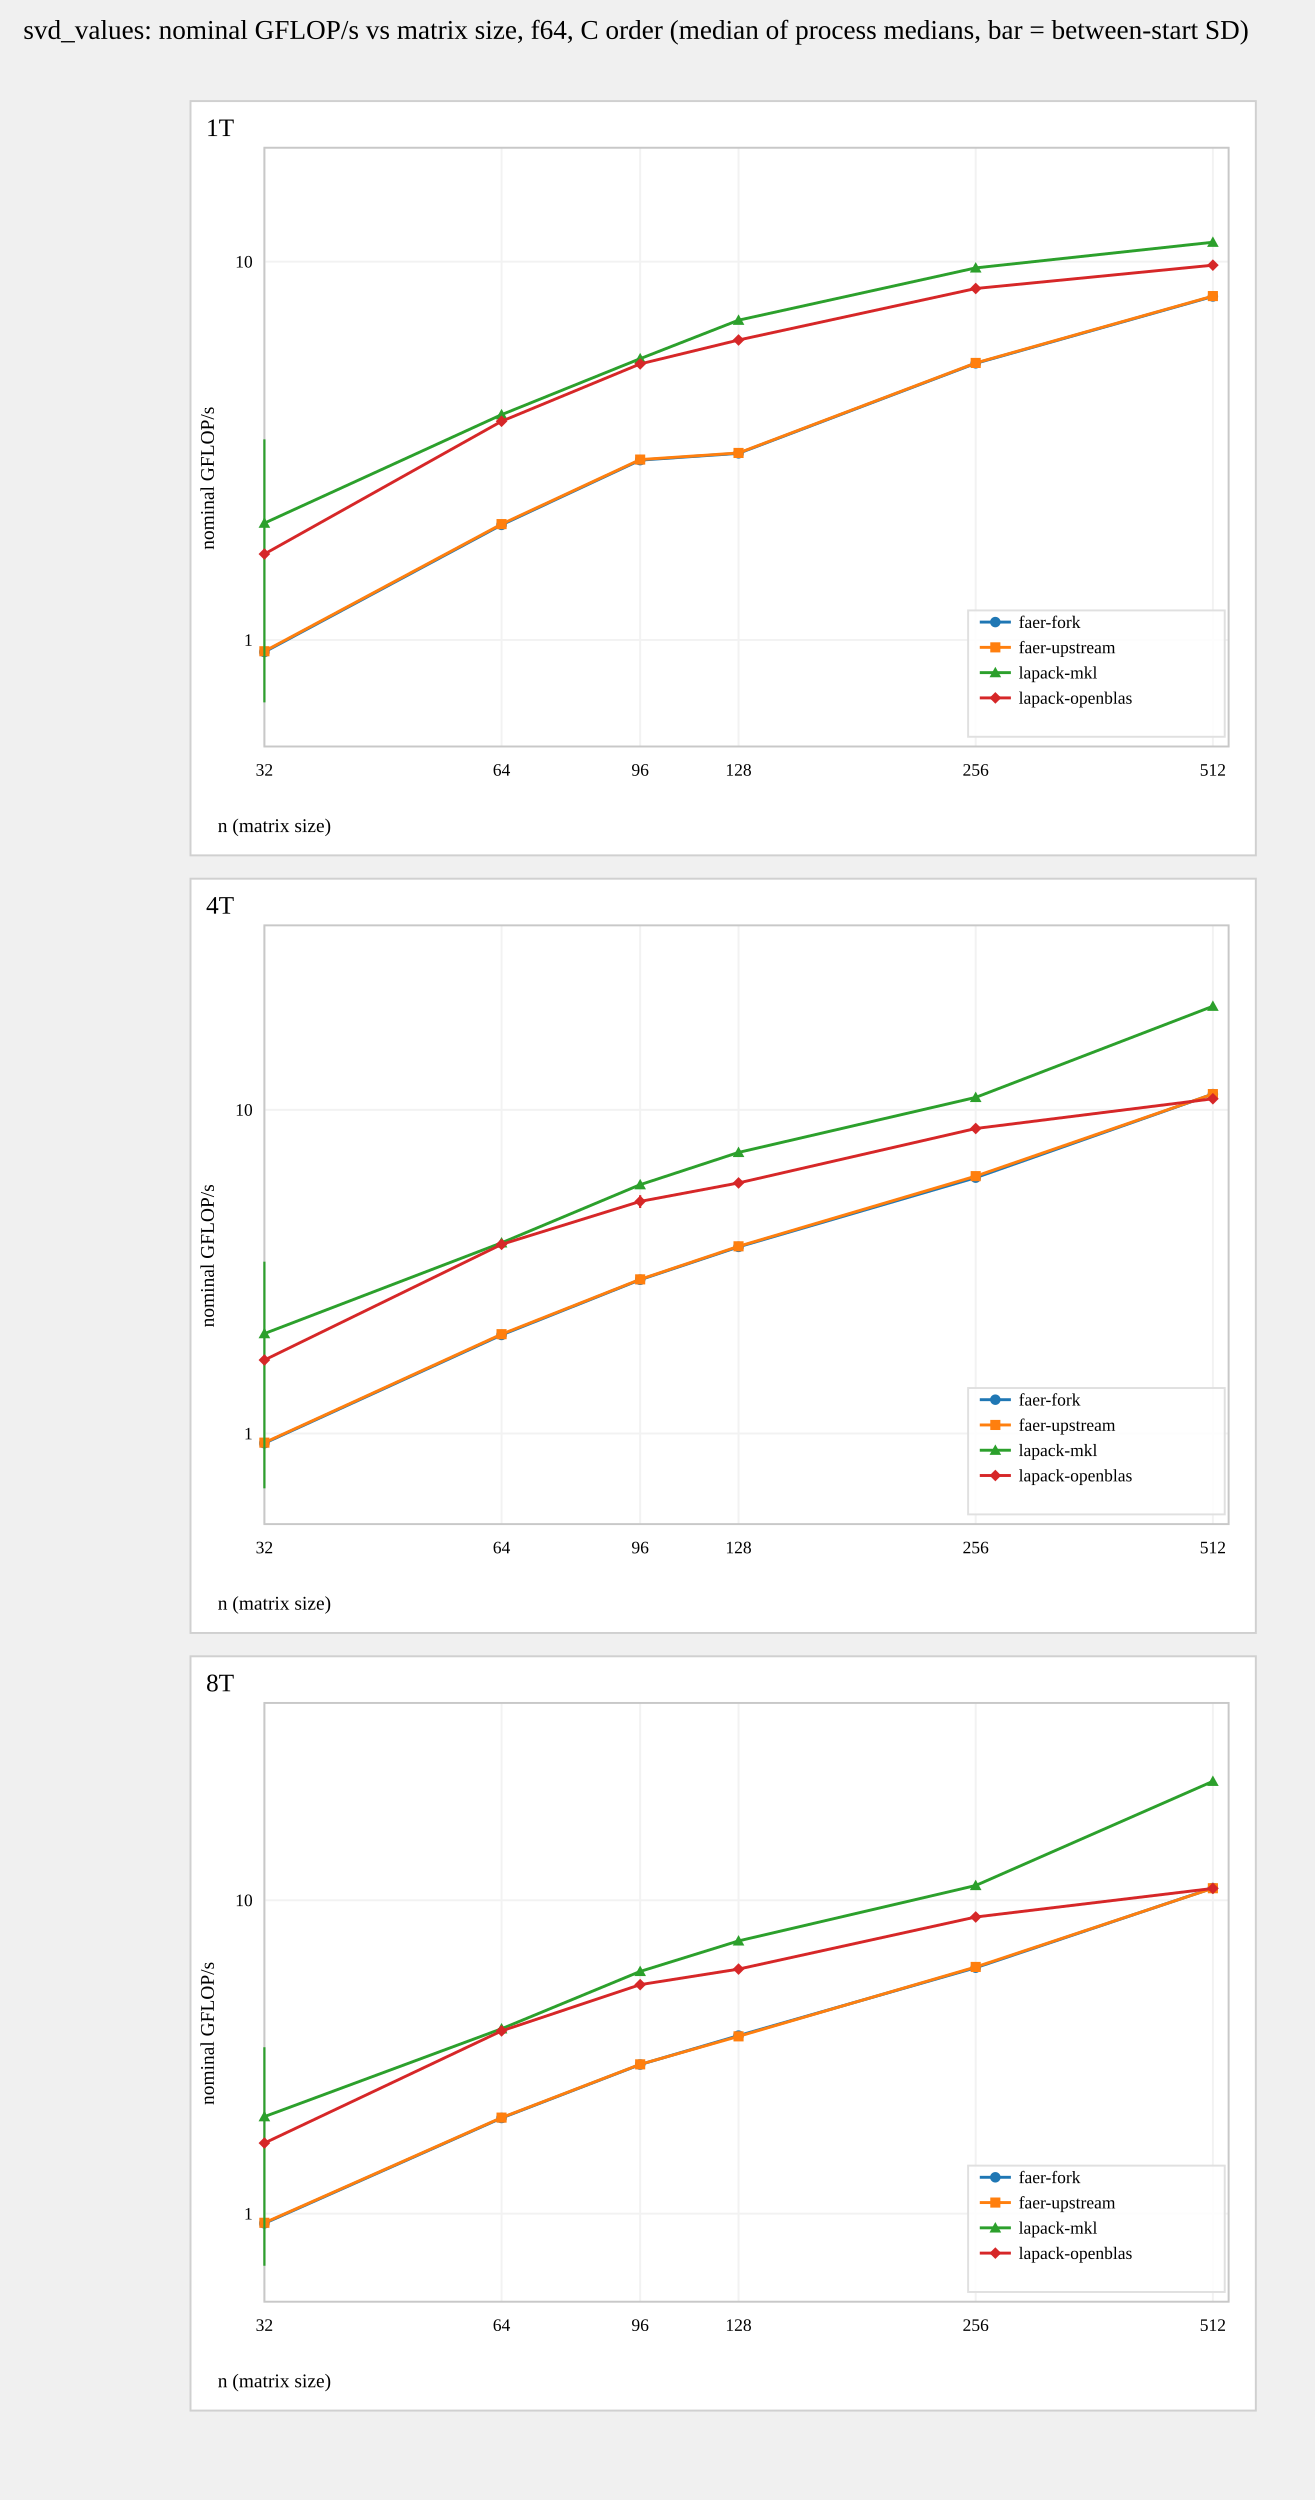
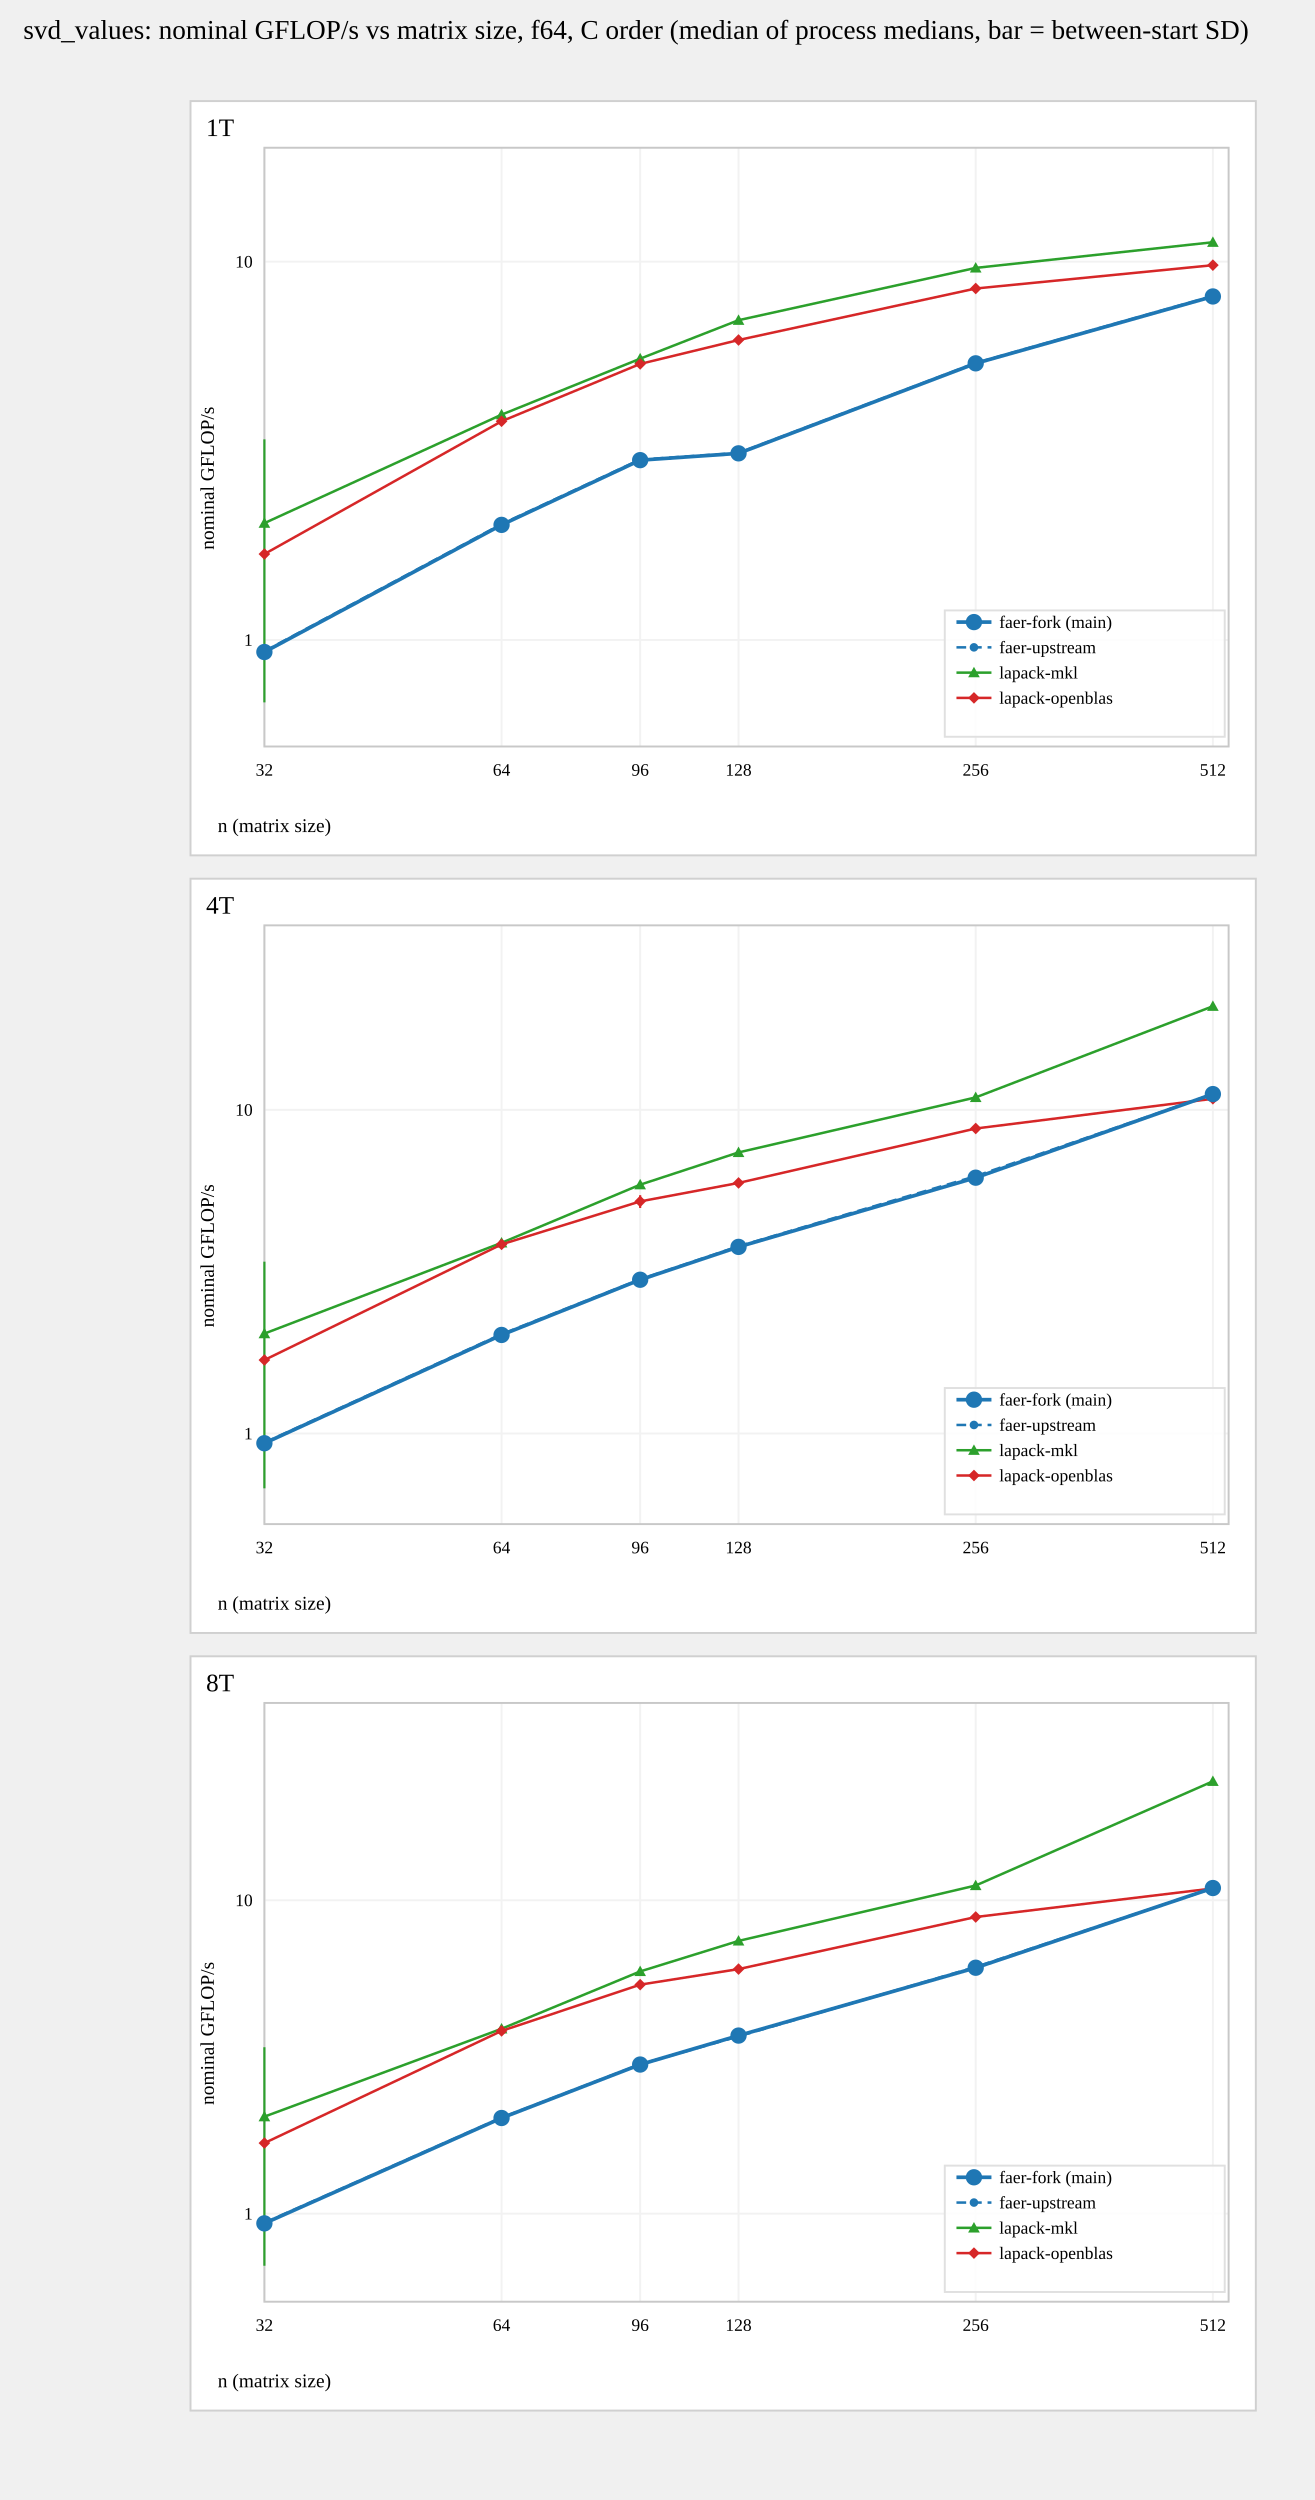
<svg xmlns="http://www.w3.org/2000/svg" width="676" height="1286" viewBox="0 0 676 1286">
  <text x="12.0" y="20.0" font-size="14" text-anchor="start">svd_values: nominal GFLOP/s vs matrix size, f64, C order (median of process medians, bar = between-start SD)</text>
  <g>
    <rect x="98" y="52" width="548" height="388" fill="#ffffff" stroke="#d0d0d0" />
    <text x="106.0" y="70.0" font-size="13" text-anchor="start">1T</text>
    <line x1="136.0" y1="76" x2="136.0" y2="384" stroke="#f2f2f2" />
    <text x="136.0" y="399.0" font-size="9" text-anchor="middle">32</text>
    <line x1="258.0" y1="76" x2="258.0" y2="384" stroke="#f2f2f2" />
    <text x="258.0" y="399.0" font-size="9" text-anchor="middle">64</text>
    <line x1="329.3" y1="76" x2="329.3" y2="384" stroke="#f2f2f2" />
    <text x="329.3" y="399.0" font-size="9" text-anchor="middle">96</text>
    <line x1="379.9" y1="76" x2="379.9" y2="384" stroke="#f2f2f2" />
    <text x="379.9" y="399.0" font-size="9" text-anchor="middle">128</text>
    <line x1="501.9" y1="76" x2="501.9" y2="384" stroke="#f2f2f2" />
    <text x="501.9" y="399.0" font-size="9" text-anchor="middle">256</text>
    <line x1="623.9" y1="76" x2="623.9" y2="384" stroke="#f2f2f2" />
    <text x="623.9" y="399.0" font-size="9" text-anchor="middle">512</text>
    <line x1="136" y1="329.2" x2="632" y2="329.2" stroke="#f2f2f2" />
    <text x="130.0" y="332.2" font-size="9" text-anchor="end">1</text>
    <line x1="136" y1="134.6" x2="632" y2="134.6" stroke="#f2f2f2" />
    <text x="130.0" y="137.6" font-size="9" text-anchor="end">10</text>
    <rect x="136" y="76" width="496" height="308" fill="none" stroke="#c8c8c8" />
    <text x="112.0" y="428.0" font-size="10" text-anchor="start">n (matrix size)</text>
    <text x="110.0" y="246.0" font-size="10" text-anchor="middle" transform="rotate(-90 110.0 246.0)">nominal GFLOP/s</text>
-     <polyline points="136.0,335.4 258.0,270.0 329.3,236.7 379.9,233.2 501.9,186.9 623.9,152.5" fill="none" stroke="#1f77b4" stroke-width="1.5" />
-     <line x1="136.0" y1="335.8" x2="136.0" y2="334.9" stroke="#1f77b4" stroke-width="1.1" />
-     <circle cx="136.0" cy="335.4" r="2.7" fill="#1f77b4" />
-     <line x1="258.0" y1="270.5" x2="258.0" y2="269.6" stroke="#1f77b4" stroke-width="1.1" />
-     <circle cx="258.0" cy="270.0" r="2.7" fill="#1f77b4" />
-     <line x1="329.3" y1="236.7" x2="329.3" y2="236.7" stroke="#1f77b4" stroke-width="1.1" />
-     <circle cx="329.3" cy="236.7" r="2.7" fill="#1f77b4" />
-     <line x1="379.9" y1="233.5" x2="379.9" y2="232.9" stroke="#1f77b4" stroke-width="1.1" />
-     <circle cx="379.9" cy="233.2" r="2.7" fill="#1f77b4" />
-     <line x1="501.9" y1="187.0" x2="501.9" y2="186.7" stroke="#1f77b4" stroke-width="1.1" />
-     <circle cx="501.9" cy="186.9" r="2.7" fill="#1f77b4" />
-     <line x1="623.9" y1="153.0" x2="623.9" y2="151.9" stroke="#1f77b4" stroke-width="1.1" />
-     <circle cx="623.9" cy="152.5" r="2.7" fill="#1f77b4" />
-     <polyline points="136.0,335.0 258.0,269.6 329.3,236.4 379.9,233.0 501.9,186.7 623.9,152.3" fill="none" stroke="#ff7f0e" stroke-width="1.5" />
-     <line x1="136.0" y1="335.2" x2="136.0" y2="334.7" stroke="#ff7f0e" stroke-width="1.1" />
-     <rect x="133.4" y="332.4" width="5.2" height="5.2" fill="#ff7f0e" />
-     <line x1="258.0" y1="270.3" x2="258.0" y2="268.8" stroke="#ff7f0e" stroke-width="1.1" />
-     <rect x="255.4" y="267.0" width="5.2" height="5.2" fill="#ff7f0e" />
-     <line x1="329.3" y1="236.5" x2="329.3" y2="236.3" stroke="#ff7f0e" stroke-width="1.1" />
-     <rect x="326.7" y="233.8" width="5.2" height="5.2" fill="#ff7f0e" />
-     <line x1="379.9" y1="233.2" x2="379.9" y2="232.7" stroke="#ff7f0e" stroke-width="1.1" />
-     <rect x="377.3" y="230.4" width="5.2" height="5.2" fill="#ff7f0e" />
-     <line x1="501.9" y1="186.9" x2="501.9" y2="186.5" stroke="#ff7f0e" stroke-width="1.1" />
-     <rect x="499.3" y="184.1" width="5.2" height="5.2" fill="#ff7f0e" />
-     <line x1="623.9" y1="152.8" x2="623.9" y2="151.7" stroke="#ff7f0e" stroke-width="1.1" />
-     <rect x="621.3" y="149.7" width="5.2" height="5.2" fill="#ff7f0e" />
-     <polyline points="136.0,269.1 258.0,213.3 329.3,184.5 379.9,164.7 501.9,137.8 623.9,124.6" fill="none" stroke="#2ca02c" stroke-width="1.5" />
+     <polyline points="136.0,335.0 258.0,269.6 329.3,236.4 379.9,233.0 501.9,186.7 623.9,152.3" fill="none" stroke="#1f77b4" stroke-width="1.3" stroke-dasharray="5 3" />
+     <line x1="136.0" y1="335.2" x2="136.0" y2="334.7" stroke="#1f77b4" stroke-width="1.1" />
+     <circle cx="136.0" cy="335.0" r="2.2" fill="#1f77b4" />
+     <line x1="258.0" y1="270.3" x2="258.0" y2="268.8" stroke="#1f77b4" stroke-width="1.1" />
+     <circle cx="258.0" cy="269.6" r="2.2" fill="#1f77b4" />
+     <line x1="329.3" y1="236.5" x2="329.3" y2="236.3" stroke="#1f77b4" stroke-width="1.1" />
+     <circle cx="329.3" cy="236.4" r="2.2" fill="#1f77b4" />
+     <line x1="379.9" y1="233.2" x2="379.9" y2="232.7" stroke="#1f77b4" stroke-width="1.1" />
+     <circle cx="379.9" cy="233.0" r="2.2" fill="#1f77b4" />
+     <line x1="501.9" y1="186.9" x2="501.9" y2="186.5" stroke="#1f77b4" stroke-width="1.1" />
+     <circle cx="501.9" cy="186.7" r="2.2" fill="#1f77b4" />
+     <line x1="623.9" y1="152.8" x2="623.9" y2="151.7" stroke="#1f77b4" stroke-width="1.1" />
+     <circle cx="623.9" cy="152.3" r="2.2" fill="#1f77b4" />
+     <polyline points="136.0,269.1 258.0,213.3 329.3,184.5 379.9,164.7 501.9,137.8 623.9,124.6" fill="none" stroke="#2ca02c" stroke-width="1.3" />
    <line x1="136.0" y1="361.3" x2="136.0" y2="226.0" stroke="#2ca02c" stroke-width="1.1" />
    <polygon points="136.0,266.1 133.0,271.5 139.0,271.5" fill="#2ca02c" />
    <line x1="258.0" y1="213.4" x2="258.0" y2="213.2" stroke="#2ca02c" stroke-width="1.1" />
    <polygon points="258.0,210.3 255.0,215.7 261.0,215.7" fill="#2ca02c" />
    <line x1="329.3" y1="185.3" x2="329.3" y2="183.6" stroke="#2ca02c" stroke-width="1.1" />
    <polygon points="329.3,181.5 326.3,186.9 332.3,186.9" fill="#2ca02c" />
    <line x1="379.9" y1="164.7" x2="379.9" y2="164.6" stroke="#2ca02c" stroke-width="1.1" />
    <polygon points="379.9,161.7 376.9,167.1 382.9,167.1" fill="#2ca02c" />
    <line x1="501.9" y1="138.0" x2="501.9" y2="137.6" stroke="#2ca02c" stroke-width="1.1" />
    <polygon points="501.9,134.8 498.9,140.2 504.9,140.2" fill="#2ca02c" />
    <line x1="623.9" y1="125.5" x2="623.9" y2="123.8" stroke="#2ca02c" stroke-width="1.1" />
    <polygon points="623.9,121.6 620.9,127.0 626.9,127.0" fill="#2ca02c" />
-     <polyline points="136.0,285.0 258.0,216.7 329.3,187.2 379.9,174.9 501.9,148.4 623.9,136.4" fill="none" stroke="#d62728" stroke-width="1.5" />
+     <polyline points="136.0,285.0 258.0,216.7 329.3,187.2 379.9,174.9 501.9,148.4 623.9,136.4" fill="none" stroke="#d62728" stroke-width="1.3" />
    <line x1="136.0" y1="285.1" x2="136.0" y2="285.0" stroke="#d62728" stroke-width="1.1" />
    <polygon points="136.0,282.0 133.0,285.0 136.0,288.0 139.0,285.0" fill="#d62728" />
    <line x1="258.0" y1="217.6" x2="258.0" y2="215.7" stroke="#d62728" stroke-width="1.1" />
    <polygon points="258.0,213.7 255.0,216.7 258.0,219.7 261.0,216.7" fill="#d62728" />
    <line x1="329.3" y1="187.7" x2="329.3" y2="186.7" stroke="#d62728" stroke-width="1.1" />
    <polygon points="329.3,184.2 326.3,187.2 329.3,190.2 332.3,187.2" fill="#d62728" />
    <line x1="379.9" y1="175.1" x2="379.9" y2="174.7" stroke="#d62728" stroke-width="1.1" />
    <polygon points="379.9,171.9 376.9,174.9 379.9,177.9 382.9,174.9" fill="#d62728" />
    <line x1="501.9" y1="148.5" x2="501.9" y2="148.4" stroke="#d62728" stroke-width="1.1" />
    <polygon points="501.9,145.4 498.9,148.4 501.9,151.4 504.9,148.4" fill="#d62728" />
    <line x1="623.9" y1="136.5" x2="623.9" y2="136.3" stroke="#d62728" stroke-width="1.1" />
    <polygon points="623.9,133.4 620.9,136.4 623.9,139.4 626.9,136.4" fill="#d62728" />
-     <rect x="498" y="314" width="132" height="65" fill="#ffffff" fill-opacity="0.86" stroke="#e0e0e0" />
-     <line x1="504" y1="320" x2="520" y2="320" stroke="#1f77b4" stroke-width="1.5" />
-     <circle cx="512.0" cy="320.0" r="2.7" fill="#1f77b4" />
-     <text x="524.0" y="323.0" font-size="9" text-anchor="start">faer-fork</text>
-     <line x1="504" y1="333" x2="520" y2="333" stroke="#ff7f0e" stroke-width="1.5" />
-     <rect x="509.4" y="330.4" width="5.2" height="5.2" fill="#ff7f0e" />
-     <text x="524.0" y="336.0" font-size="9" text-anchor="start">faer-upstream</text>
-     <line x1="504" y1="346" x2="520" y2="346" stroke="#2ca02c" stroke-width="1.5" />
-     <polygon points="512.0,343.0 509.0,348.4 515.0,348.4" fill="#2ca02c" />
-     <text x="524.0" y="349.0" font-size="9" text-anchor="start">lapack-mkl</text>
-     <line x1="504" y1="359" x2="520" y2="359" stroke="#d62728" stroke-width="1.5" />
-     <polygon points="512.0,356.0 509.0,359.0 512.0,362.0 515.0,359.0" fill="#d62728" />
-     <text x="524.0" y="362.0" font-size="9" text-anchor="start">lapack-openblas</text>
+     <polyline points="136.0,335.4 258.0,270.0 329.3,236.7 379.9,233.2 501.9,186.9 623.9,152.5" fill="none" stroke="#1f77b4" stroke-width="1.9" />
+     <line x1="136.0" y1="335.8" x2="136.0" y2="334.9" stroke="#1f77b4" stroke-width="1.1" />
+     <circle cx="136.0" cy="335.4" r="4.2" fill="#1f77b4" />
+     <line x1="258.0" y1="270.5" x2="258.0" y2="269.6" stroke="#1f77b4" stroke-width="1.1" />
+     <circle cx="258.0" cy="270.0" r="4.2" fill="#1f77b4" />
+     <line x1="329.3" y1="236.7" x2="329.3" y2="236.7" stroke="#1f77b4" stroke-width="1.1" />
+     <circle cx="329.3" cy="236.7" r="4.2" fill="#1f77b4" />
+     <line x1="379.9" y1="233.5" x2="379.9" y2="232.9" stroke="#1f77b4" stroke-width="1.1" />
+     <circle cx="379.9" cy="233.2" r="4.2" fill="#1f77b4" />
+     <line x1="501.9" y1="187.0" x2="501.9" y2="186.7" stroke="#1f77b4" stroke-width="1.1" />
+     <circle cx="501.9" cy="186.9" r="4.2" fill="#1f77b4" />
+     <line x1="623.9" y1="153.0" x2="623.9" y2="151.9" stroke="#1f77b4" stroke-width="1.1" />
+     <circle cx="623.9" cy="152.5" r="4.2" fill="#1f77b4" />
+     <rect x="486" y="314" width="144" height="65" fill="#ffffff" fill-opacity="0.86" stroke="#e0e0e0" />
+     <line x1="492" y1="320" x2="510" y2="320" stroke="#1f77b4" stroke-width="1.9" />
+     <circle cx="501.0" cy="320.0" r="4.2" fill="#1f77b4" />
+     <text x="514.0" y="323.0" font-size="9" text-anchor="start">faer-fork (main)</text>
+     <line x1="492" y1="333" x2="510" y2="333" stroke="#1f77b4" stroke-width="1.3" stroke-dasharray="5 3" />
+     <circle cx="501.0" cy="333.0" r="2.2" fill="#1f77b4" />
+     <text x="514.0" y="336.0" font-size="9" text-anchor="start">faer-upstream</text>
+     <line x1="492" y1="346" x2="510" y2="346" stroke="#2ca02c" stroke-width="1.3" />
+     <polygon points="501.0,343.0 498.0,348.4 504.0,348.4" fill="#2ca02c" />
+     <text x="514.0" y="349.0" font-size="9" text-anchor="start">lapack-mkl</text>
+     <line x1="492" y1="359" x2="510" y2="359" stroke="#d62728" stroke-width="1.3" />
+     <polygon points="501.0,356.0 498.0,359.0 501.0,362.0 504.0,359.0" fill="#d62728" />
+     <text x="514.0" y="362.0" font-size="9" text-anchor="start">lapack-openblas</text>
  </g>
  <g>
    <rect x="98" y="452" width="548" height="388" fill="#ffffff" stroke="#d0d0d0" />
    <text x="106.0" y="470.0" font-size="13" text-anchor="start">4T</text>
    <line x1="136.0" y1="476" x2="136.0" y2="784" stroke="#f2f2f2" />
    <text x="136.0" y="799.0" font-size="9" text-anchor="middle">32</text>
    <line x1="258.0" y1="476" x2="258.0" y2="784" stroke="#f2f2f2" />
    <text x="258.0" y="799.0" font-size="9" text-anchor="middle">64</text>
    <line x1="329.3" y1="476" x2="329.3" y2="784" stroke="#f2f2f2" />
    <text x="329.3" y="799.0" font-size="9" text-anchor="middle">96</text>
    <line x1="379.9" y1="476" x2="379.9" y2="784" stroke="#f2f2f2" />
    <text x="379.9" y="799.0" font-size="9" text-anchor="middle">128</text>
    <line x1="501.9" y1="476" x2="501.9" y2="784" stroke="#f2f2f2" />
    <text x="501.9" y="799.0" font-size="9" text-anchor="middle">256</text>
    <line x1="623.9" y1="476" x2="623.9" y2="784" stroke="#f2f2f2" />
    <text x="623.9" y="799.0" font-size="9" text-anchor="middle">512</text>
    <line x1="136" y1="737.4" x2="632" y2="737.4" stroke="#f2f2f2" />
    <text x="130.0" y="740.4" font-size="9" text-anchor="end">1</text>
    <line x1="136" y1="570.9" x2="632" y2="570.9" stroke="#f2f2f2" />
    <text x="130.0" y="573.9" font-size="9" text-anchor="end">10</text>
    <rect x="136" y="476" width="496" height="308" fill="none" stroke="#c8c8c8" />
    <text x="112.0" y="828.0" font-size="10" text-anchor="start">n (matrix size)</text>
    <text x="110.0" y="646.0" font-size="10" text-anchor="middle" transform="rotate(-90 110.0 646.0)">nominal GFLOP/s</text>
-     <polyline points="136.0,742.4 258.0,686.7 329.3,658.3 379.9,641.4 501.9,605.8 623.9,562.8" fill="none" stroke="#1f77b4" stroke-width="1.5" />
-     <line x1="136.0" y1="742.5" x2="136.0" y2="742.2" stroke="#1f77b4" stroke-width="1.1" />
-     <circle cx="136.0" cy="742.4" r="2.7" fill="#1f77b4" />
-     <line x1="258.0" y1="686.8" x2="258.0" y2="686.5" stroke="#1f77b4" stroke-width="1.1" />
-     <circle cx="258.0" cy="686.7" r="2.7" fill="#1f77b4" />
-     <line x1="329.3" y1="658.4" x2="329.3" y2="658.2" stroke="#1f77b4" stroke-width="1.1" />
-     <circle cx="329.3" cy="658.3" r="2.7" fill="#1f77b4" />
-     <line x1="379.9" y1="641.9" x2="379.9" y2="640.9" stroke="#1f77b4" stroke-width="1.1" />
-     <circle cx="379.9" cy="641.4" r="2.7" fill="#1f77b4" />
-     <line x1="501.9" y1="606.0" x2="501.9" y2="605.6" stroke="#1f77b4" stroke-width="1.1" />
-     <circle cx="501.9" cy="605.8" r="2.7" fill="#1f77b4" />
-     <line x1="623.9" y1="563.7" x2="623.9" y2="561.9" stroke="#1f77b4" stroke-width="1.1" />
-     <circle cx="623.9" cy="562.8" r="2.7" fill="#1f77b4" />
-     <polyline points="136.0,742.1 258.0,686.3 329.3,658.1 379.9,641.1 501.9,605.0 623.9,562.8" fill="none" stroke="#ff7f0e" stroke-width="1.5" />
-     <line x1="136.0" y1="742.3" x2="136.0" y2="741.9" stroke="#ff7f0e" stroke-width="1.1" />
-     <rect x="133.4" y="739.5" width="5.2" height="5.2" fill="#ff7f0e" />
-     <line x1="258.0" y1="686.5" x2="258.0" y2="686.2" stroke="#ff7f0e" stroke-width="1.1" />
-     <rect x="255.4" y="683.7" width="5.2" height="5.2" fill="#ff7f0e" />
-     <line x1="329.3" y1="658.2" x2="329.3" y2="657.9" stroke="#ff7f0e" stroke-width="1.1" />
-     <rect x="326.7" y="655.5" width="5.2" height="5.2" fill="#ff7f0e" />
-     <line x1="379.9" y1="641.6" x2="379.9" y2="640.7" stroke="#ff7f0e" stroke-width="1.1" />
-     <rect x="377.3" y="638.5" width="5.2" height="5.2" fill="#ff7f0e" />
-     <line x1="501.9" y1="605.2" x2="501.9" y2="604.9" stroke="#ff7f0e" stroke-width="1.1" />
-     <rect x="499.3" y="602.4" width="5.2" height="5.2" fill="#ff7f0e" />
-     <line x1="623.9" y1="563.5" x2="623.9" y2="562.1" stroke="#ff7f0e" stroke-width="1.1" />
-     <rect x="621.3" y="560.2" width="5.2" height="5.2" fill="#ff7f0e" />
-     <polyline points="136.0,686.0 258.0,639.3 329.3,609.4 379.9,592.8 501.9,564.5 623.9,517.6" fill="none" stroke="#2ca02c" stroke-width="1.5" />
+     <polyline points="136.0,742.1 258.0,686.3 329.3,658.1 379.9,641.1 501.9,605.0 623.9,562.8" fill="none" stroke="#1f77b4" stroke-width="1.3" stroke-dasharray="5 3" />
+     <line x1="136.0" y1="742.3" x2="136.0" y2="741.9" stroke="#1f77b4" stroke-width="1.1" />
+     <circle cx="136.0" cy="742.1" r="2.2" fill="#1f77b4" />
+     <line x1="258.0" y1="686.5" x2="258.0" y2="686.2" stroke="#1f77b4" stroke-width="1.1" />
+     <circle cx="258.0" cy="686.3" r="2.2" fill="#1f77b4" />
+     <line x1="329.3" y1="658.2" x2="329.3" y2="657.9" stroke="#1f77b4" stroke-width="1.1" />
+     <circle cx="329.3" cy="658.1" r="2.2" fill="#1f77b4" />
+     <line x1="379.9" y1="641.6" x2="379.9" y2="640.7" stroke="#1f77b4" stroke-width="1.1" />
+     <circle cx="379.9" cy="641.1" r="2.2" fill="#1f77b4" />
+     <line x1="501.9" y1="605.2" x2="501.9" y2="604.9" stroke="#1f77b4" stroke-width="1.1" />
+     <circle cx="501.9" cy="605.0" r="2.2" fill="#1f77b4" />
+     <line x1="623.9" y1="563.5" x2="623.9" y2="562.1" stroke="#1f77b4" stroke-width="1.1" />
+     <circle cx="623.9" cy="562.8" r="2.2" fill="#1f77b4" />
+     <polyline points="136.0,686.0 258.0,639.3 329.3,609.4 379.9,592.8 501.9,564.5 623.9,517.6" fill="none" stroke="#2ca02c" stroke-width="1.3" />
    <line x1="136.0" y1="765.6" x2="136.0" y2="649.0" stroke="#2ca02c" stroke-width="1.1" />
    <polygon points="136.0,683.0 133.0,688.4 139.0,688.4" fill="#2ca02c" />
    <line x1="258.0" y1="639.6" x2="258.0" y2="639.0" stroke="#2ca02c" stroke-width="1.1" />
    <polygon points="258.0,636.3 255.0,641.7 261.0,641.7" fill="#2ca02c" />
    <line x1="329.3" y1="609.6" x2="329.3" y2="609.3" stroke="#2ca02c" stroke-width="1.1" />
    <polygon points="329.3,606.4 326.3,611.8 332.3,611.8" fill="#2ca02c" />
    <line x1="379.9" y1="592.9" x2="379.9" y2="592.7" stroke="#2ca02c" stroke-width="1.1" />
    <polygon points="379.9,589.8 376.9,595.2 382.9,595.2" fill="#2ca02c" />
    <line x1="501.9" y1="564.6" x2="501.9" y2="564.4" stroke="#2ca02c" stroke-width="1.1" />
    <polygon points="501.9,561.5 498.9,566.9 504.9,566.9" fill="#2ca02c" />
    <line x1="623.9" y1="517.9" x2="623.9" y2="517.3" stroke="#2ca02c" stroke-width="1.1" />
    <polygon points="623.9,514.6 620.9,520.0 626.9,520.0" fill="#2ca02c" />
-     <polyline points="136.0,699.6 258.0,640.1 329.3,618.0 379.9,608.5 501.9,580.5 623.9,565.2" fill="none" stroke="#d62728" stroke-width="1.5" />
+     <polyline points="136.0,699.6 258.0,640.1 329.3,618.0 379.9,608.5 501.9,580.5 623.9,565.2" fill="none" stroke="#d62728" stroke-width="1.3" />
    <line x1="136.0" y1="699.8" x2="136.0" y2="699.3" stroke="#d62728" stroke-width="1.1" />
    <polygon points="136.0,696.6 133.0,699.6 136.0,702.6 139.0,699.6" fill="#d62728" />
    <line x1="258.0" y1="640.3" x2="258.0" y2="640.0" stroke="#d62728" stroke-width="1.1" />
    <polygon points="258.0,637.1 255.0,640.1 258.0,643.1 261.0,640.1" fill="#d62728" />
    <line x1="329.3" y1="621.4" x2="329.3" y2="614.8" stroke="#d62728" stroke-width="1.1" />
    <polygon points="329.3,615.0 326.3,618.0 329.3,621.0 332.3,618.0" fill="#d62728" />
    <line x1="379.9" y1="609.4" x2="379.9" y2="607.7" stroke="#d62728" stroke-width="1.1" />
    <polygon points="379.9,605.5 376.9,608.5 379.9,611.5 382.9,608.5" fill="#d62728" />
    <line x1="501.9" y1="580.7" x2="501.9" y2="580.3" stroke="#d62728" stroke-width="1.1" />
    <polygon points="501.9,577.5 498.9,580.5 501.9,583.5 504.9,580.5" fill="#d62728" />
    <line x1="623.9" y1="565.5" x2="623.9" y2="565.0" stroke="#d62728" stroke-width="1.1" />
    <polygon points="623.9,562.2 620.9,565.2 623.9,568.2 626.9,565.2" fill="#d62728" />
-     <rect x="498" y="714" width="132" height="65" fill="#ffffff" fill-opacity="0.86" stroke="#e0e0e0" />
-     <line x1="504" y1="720" x2="520" y2="720" stroke="#1f77b4" stroke-width="1.5" />
-     <circle cx="512.0" cy="720.0" r="2.7" fill="#1f77b4" />
-     <text x="524.0" y="723.0" font-size="9" text-anchor="start">faer-fork</text>
-     <line x1="504" y1="733" x2="520" y2="733" stroke="#ff7f0e" stroke-width="1.5" />
-     <rect x="509.4" y="730.4" width="5.2" height="5.2" fill="#ff7f0e" />
-     <text x="524.0" y="736.0" font-size="9" text-anchor="start">faer-upstream</text>
-     <line x1="504" y1="746" x2="520" y2="746" stroke="#2ca02c" stroke-width="1.5" />
-     <polygon points="512.0,743.0 509.0,748.4 515.0,748.4" fill="#2ca02c" />
-     <text x="524.0" y="749.0" font-size="9" text-anchor="start">lapack-mkl</text>
-     <line x1="504" y1="759" x2="520" y2="759" stroke="#d62728" stroke-width="1.5" />
-     <polygon points="512.0,756.0 509.0,759.0 512.0,762.0 515.0,759.0" fill="#d62728" />
-     <text x="524.0" y="762.0" font-size="9" text-anchor="start">lapack-openblas</text>
+     <polyline points="136.0,742.4 258.0,686.7 329.3,658.3 379.9,641.4 501.9,605.8 623.9,562.8" fill="none" stroke="#1f77b4" stroke-width="1.9" />
+     <line x1="136.0" y1="742.5" x2="136.0" y2="742.2" stroke="#1f77b4" stroke-width="1.1" />
+     <circle cx="136.0" cy="742.4" r="4.2" fill="#1f77b4" />
+     <line x1="258.0" y1="686.8" x2="258.0" y2="686.5" stroke="#1f77b4" stroke-width="1.1" />
+     <circle cx="258.0" cy="686.7" r="4.2" fill="#1f77b4" />
+     <line x1="329.3" y1="658.4" x2="329.3" y2="658.2" stroke="#1f77b4" stroke-width="1.1" />
+     <circle cx="329.3" cy="658.3" r="4.2" fill="#1f77b4" />
+     <line x1="379.9" y1="641.9" x2="379.9" y2="640.9" stroke="#1f77b4" stroke-width="1.1" />
+     <circle cx="379.9" cy="641.4" r="4.2" fill="#1f77b4" />
+     <line x1="501.9" y1="606.0" x2="501.9" y2="605.6" stroke="#1f77b4" stroke-width="1.1" />
+     <circle cx="501.9" cy="605.8" r="4.2" fill="#1f77b4" />
+     <line x1="623.9" y1="563.7" x2="623.9" y2="561.9" stroke="#1f77b4" stroke-width="1.1" />
+     <circle cx="623.9" cy="562.8" r="4.2" fill="#1f77b4" />
+     <rect x="486" y="714" width="144" height="65" fill="#ffffff" fill-opacity="0.86" stroke="#e0e0e0" />
+     <line x1="492" y1="720" x2="510" y2="720" stroke="#1f77b4" stroke-width="1.9" />
+     <circle cx="501.0" cy="720.0" r="4.2" fill="#1f77b4" />
+     <text x="514.0" y="723.0" font-size="9" text-anchor="start">faer-fork (main)</text>
+     <line x1="492" y1="733" x2="510" y2="733" stroke="#1f77b4" stroke-width="1.3" stroke-dasharray="5 3" />
+     <circle cx="501.0" cy="733.0" r="2.2" fill="#1f77b4" />
+     <text x="514.0" y="736.0" font-size="9" text-anchor="start">faer-upstream</text>
+     <line x1="492" y1="746" x2="510" y2="746" stroke="#2ca02c" stroke-width="1.3" />
+     <polygon points="501.0,743.0 498.0,748.4 504.0,748.4" fill="#2ca02c" />
+     <text x="514.0" y="749.0" font-size="9" text-anchor="start">lapack-mkl</text>
+     <line x1="492" y1="759" x2="510" y2="759" stroke="#d62728" stroke-width="1.3" />
+     <polygon points="501.0,756.0 498.0,759.0 501.0,762.0 504.0,759.0" fill="#d62728" />
+     <text x="514.0" y="762.0" font-size="9" text-anchor="start">lapack-openblas</text>
  </g>
  <g>
    <rect x="98" y="852" width="548" height="388" fill="#ffffff" stroke="#d0d0d0" />
    <text x="106.0" y="870.0" font-size="13" text-anchor="start">8T</text>
    <line x1="136.0" y1="876" x2="136.0" y2="1184" stroke="#f2f2f2" />
    <text x="136.0" y="1199.0" font-size="9" text-anchor="middle">32</text>
    <line x1="258.0" y1="876" x2="258.0" y2="1184" stroke="#f2f2f2" />
    <text x="258.0" y="1199.0" font-size="9" text-anchor="middle">64</text>
    <line x1="329.3" y1="876" x2="329.3" y2="1184" stroke="#f2f2f2" />
    <text x="329.3" y="1199.0" font-size="9" text-anchor="middle">96</text>
    <line x1="379.9" y1="876" x2="379.9" y2="1184" stroke="#f2f2f2" />
    <text x="379.9" y="1199.0" font-size="9" text-anchor="middle">128</text>
    <line x1="501.9" y1="876" x2="501.9" y2="1184" stroke="#f2f2f2" />
    <text x="501.9" y="1199.0" font-size="9" text-anchor="middle">256</text>
    <line x1="623.9" y1="876" x2="623.9" y2="1184" stroke="#f2f2f2" />
    <text x="623.9" y="1199.0" font-size="9" text-anchor="middle">512</text>
    <line x1="136" y1="1138.7" x2="632" y2="1138.7" stroke="#f2f2f2" />
    <text x="130.0" y="1141.7" font-size="9" text-anchor="end">1</text>
    <line x1="136" y1="977.5" x2="632" y2="977.5" stroke="#f2f2f2" />
    <text x="130.0" y="980.5" font-size="9" text-anchor="end">10</text>
    <rect x="136" y="876" width="496" height="308" fill="none" stroke="#c8c8c8" />
    <text x="112.0" y="1228.0" font-size="10" text-anchor="start">n (matrix size)</text>
    <text x="110.0" y="1046.0" font-size="10" text-anchor="middle" transform="rotate(-90 110.0 1046.0)">nominal GFLOP/s</text>
-     <polyline points="136.0,1143.7 258.0,1089.5 329.3,1062.0 379.9,1047.1 501.9,1012.2 623.9,971.2" fill="none" stroke="#1f77b4" stroke-width="1.5" />
-     <line x1="136.0" y1="1143.9" x2="136.0" y2="1143.5" stroke="#1f77b4" stroke-width="1.1" />
-     <circle cx="136.0" cy="1143.7" r="2.7" fill="#1f77b4" />
-     <line x1="258.0" y1="1089.7" x2="258.0" y2="1089.3" stroke="#1f77b4" stroke-width="1.1" />
-     <circle cx="258.0" cy="1089.5" r="2.7" fill="#1f77b4" />
-     <line x1="329.3" y1="1062.0" x2="329.3" y2="1061.9" stroke="#1f77b4" stroke-width="1.1" />
-     <circle cx="329.3" cy="1062.0" r="2.7" fill="#1f77b4" />
-     <line x1="379.9" y1="1048.1" x2="379.9" y2="1046.0" stroke="#1f77b4" stroke-width="1.1" />
-     <circle cx="379.9" cy="1047.1" r="2.7" fill="#1f77b4" />
-     <line x1="501.9" y1="1012.4" x2="501.9" y2="1012.0" stroke="#1f77b4" stroke-width="1.1" />
-     <circle cx="501.9" cy="1012.2" r="2.7" fill="#1f77b4" />
-     <line x1="623.9" y1="971.4" x2="623.9" y2="971.0" stroke="#1f77b4" stroke-width="1.1" />
-     <circle cx="623.9" cy="971.2" r="2.7" fill="#1f77b4" />
-     <polyline points="136.0,1143.4 258.0,1089.3 329.3,1061.9 379.9,1047.5 501.9,1011.8 623.9,971.3" fill="none" stroke="#ff7f0e" stroke-width="1.5" />
-     <line x1="136.0" y1="1143.6" x2="136.0" y2="1143.3" stroke="#ff7f0e" stroke-width="1.1" />
-     <rect x="133.4" y="1140.8" width="5.2" height="5.2" fill="#ff7f0e" />
-     <line x1="258.0" y1="1089.5" x2="258.0" y2="1089.0" stroke="#ff7f0e" stroke-width="1.1" />
-     <rect x="255.4" y="1086.7" width="5.2" height="5.2" fill="#ff7f0e" />
-     <line x1="329.3" y1="1062.0" x2="329.3" y2="1061.8" stroke="#ff7f0e" stroke-width="1.1" />
-     <rect x="326.7" y="1059.3" width="5.2" height="5.2" fill="#ff7f0e" />
-     <line x1="379.9" y1="1048.5" x2="379.9" y2="1046.4" stroke="#ff7f0e" stroke-width="1.1" />
-     <rect x="377.3" y="1044.9" width="5.2" height="5.2" fill="#ff7f0e" />
-     <line x1="501.9" y1="1012.0" x2="501.9" y2="1011.6" stroke="#ff7f0e" stroke-width="1.1" />
-     <rect x="499.3" y="1009.2" width="5.2" height="5.2" fill="#ff7f0e" />
-     <line x1="623.9" y1="971.4" x2="623.9" y2="971.1" stroke="#ff7f0e" stroke-width="1.1" />
-     <rect x="621.3" y="968.7" width="5.2" height="5.2" fill="#ff7f0e" />
-     <polyline points="136.0,1088.8 258.0,1043.6 329.3,1014.1 379.9,998.4 501.9,969.9 623.9,916.3" fill="none" stroke="#2ca02c" stroke-width="1.5" />
+     <polyline points="136.0,1143.4 258.0,1089.3 329.3,1061.9 379.9,1047.5 501.9,1011.8 623.9,971.3" fill="none" stroke="#1f77b4" stroke-width="1.3" stroke-dasharray="5 3" />
+     <line x1="136.0" y1="1143.6" x2="136.0" y2="1143.3" stroke="#1f77b4" stroke-width="1.1" />
+     <circle cx="136.0" cy="1143.4" r="2.2" fill="#1f77b4" />
+     <line x1="258.0" y1="1089.5" x2="258.0" y2="1089.0" stroke="#1f77b4" stroke-width="1.1" />
+     <circle cx="258.0" cy="1089.3" r="2.2" fill="#1f77b4" />
+     <line x1="329.3" y1="1062.0" x2="329.3" y2="1061.8" stroke="#1f77b4" stroke-width="1.1" />
+     <circle cx="329.3" cy="1061.9" r="2.2" fill="#1f77b4" />
+     <line x1="379.9" y1="1048.5" x2="379.9" y2="1046.4" stroke="#1f77b4" stroke-width="1.1" />
+     <circle cx="379.9" cy="1047.5" r="2.2" fill="#1f77b4" />
+     <line x1="501.9" y1="1012.0" x2="501.9" y2="1011.6" stroke="#1f77b4" stroke-width="1.1" />
+     <circle cx="501.9" cy="1011.8" r="2.2" fill="#1f77b4" />
+     <line x1="623.9" y1="971.4" x2="623.9" y2="971.1" stroke="#1f77b4" stroke-width="1.1" />
+     <circle cx="623.9" cy="971.3" r="2.2" fill="#1f77b4" />
+     <polyline points="136.0,1088.8 258.0,1043.6 329.3,1014.1 379.9,998.4 501.9,969.9 623.9,916.3" fill="none" stroke="#2ca02c" stroke-width="1.3" />
    <line x1="136.0" y1="1165.5" x2="136.0" y2="1053.1" stroke="#2ca02c" stroke-width="1.1" />
    <polygon points="136.0,1085.8 133.0,1091.2 139.0,1091.2" fill="#2ca02c" />
    <line x1="258.0" y1="1043.9" x2="258.0" y2="1043.2" stroke="#2ca02c" stroke-width="1.1" />
    <polygon points="258.0,1040.6 255.0,1046.0 261.0,1046.0" fill="#2ca02c" />
    <line x1="329.3" y1="1014.3" x2="329.3" y2="1013.9" stroke="#2ca02c" stroke-width="1.1" />
    <polygon points="329.3,1011.1 326.3,1016.5 332.3,1016.5" fill="#2ca02c" />
    <line x1="379.9" y1="998.6" x2="379.9" y2="998.3" stroke="#2ca02c" stroke-width="1.1" />
    <polygon points="379.9,995.4 376.9,1000.8 382.9,1000.8" fill="#2ca02c" />
    <line x1="501.9" y1="970.1" x2="501.9" y2="969.7" stroke="#2ca02c" stroke-width="1.1" />
    <polygon points="501.9,966.9 498.9,972.3 504.9,972.3" fill="#2ca02c" />
    <line x1="623.9" y1="916.7" x2="623.9" y2="915.9" stroke="#2ca02c" stroke-width="1.1" />
    <polygon points="623.9,913.3 620.9,918.7 626.9,918.7" fill="#2ca02c" />
-     <polyline points="136.0,1102.4 258.0,1044.7 329.3,1020.9 379.9,1012.9 501.9,986.1 623.9,971.4" fill="none" stroke="#d62728" stroke-width="1.5" />
+     <polyline points="136.0,1102.4 258.0,1044.7 329.3,1020.9 379.9,1012.9 501.9,986.1 623.9,971.4" fill="none" stroke="#d62728" stroke-width="1.3" />
    <line x1="136.0" y1="1102.7" x2="136.0" y2="1102.0" stroke="#d62728" stroke-width="1.1" />
    <polygon points="136.0,1099.4 133.0,1102.4 136.0,1105.4 139.0,1102.4" fill="#d62728" />
    <line x1="258.0" y1="1044.9" x2="258.0" y2="1044.5" stroke="#d62728" stroke-width="1.1" />
    <polygon points="258.0,1041.7 255.0,1044.7 258.0,1047.7 261.0,1044.7" fill="#d62728" />
    <line x1="329.3" y1="1021.4" x2="329.3" y2="1020.4" stroke="#d62728" stroke-width="1.1" />
    <polygon points="329.3,1017.9 326.3,1020.9 329.3,1023.9 332.3,1020.9" fill="#d62728" />
    <line x1="379.9" y1="1012.9" x2="379.9" y2="1012.9" stroke="#d62728" stroke-width="1.1" />
    <polygon points="379.9,1009.9 376.9,1012.9 379.9,1015.9 382.9,1012.9" fill="#d62728" />
    <line x1="501.9" y1="986.1" x2="501.9" y2="986.0" stroke="#d62728" stroke-width="1.1" />
    <polygon points="501.9,983.1 498.9,986.1 501.9,989.1 504.9,986.1" fill="#d62728" />
    <line x1="623.9" y1="971.4" x2="623.9" y2="971.4" stroke="#d62728" stroke-width="1.1" />
    <polygon points="623.9,968.4 620.9,971.4 623.9,974.4 626.9,971.4" fill="#d62728" />
-     <rect x="498" y="1114" width="132" height="65" fill="#ffffff" fill-opacity="0.86" stroke="#e0e0e0" />
-     <line x1="504" y1="1120" x2="520" y2="1120" stroke="#1f77b4" stroke-width="1.5" />
-     <circle cx="512.0" cy="1120.0" r="2.7" fill="#1f77b4" />
-     <text x="524.0" y="1123.0" font-size="9" text-anchor="start">faer-fork</text>
-     <line x1="504" y1="1133" x2="520" y2="1133" stroke="#ff7f0e" stroke-width="1.5" />
-     <rect x="509.4" y="1130.4" width="5.2" height="5.2" fill="#ff7f0e" />
-     <text x="524.0" y="1136.0" font-size="9" text-anchor="start">faer-upstream</text>
-     <line x1="504" y1="1146" x2="520" y2="1146" stroke="#2ca02c" stroke-width="1.5" />
-     <polygon points="512.0,1143.0 509.0,1148.4 515.0,1148.4" fill="#2ca02c" />
-     <text x="524.0" y="1149.0" font-size="9" text-anchor="start">lapack-mkl</text>
-     <line x1="504" y1="1159" x2="520" y2="1159" stroke="#d62728" stroke-width="1.5" />
-     <polygon points="512.0,1156.0 509.0,1159.0 512.0,1162.0 515.0,1159.0" fill="#d62728" />
-     <text x="524.0" y="1162.0" font-size="9" text-anchor="start">lapack-openblas</text>
+     <polyline points="136.0,1143.7 258.0,1089.5 329.3,1062.0 379.9,1047.1 501.9,1012.2 623.9,971.2" fill="none" stroke="#1f77b4" stroke-width="1.9" />
+     <line x1="136.0" y1="1143.9" x2="136.0" y2="1143.5" stroke="#1f77b4" stroke-width="1.1" />
+     <circle cx="136.0" cy="1143.7" r="4.2" fill="#1f77b4" />
+     <line x1="258.0" y1="1089.7" x2="258.0" y2="1089.3" stroke="#1f77b4" stroke-width="1.1" />
+     <circle cx="258.0" cy="1089.5" r="4.2" fill="#1f77b4" />
+     <line x1="329.3" y1="1062.0" x2="329.3" y2="1061.9" stroke="#1f77b4" stroke-width="1.1" />
+     <circle cx="329.3" cy="1062.0" r="4.2" fill="#1f77b4" />
+     <line x1="379.9" y1="1048.1" x2="379.9" y2="1046.0" stroke="#1f77b4" stroke-width="1.1" />
+     <circle cx="379.9" cy="1047.1" r="4.2" fill="#1f77b4" />
+     <line x1="501.9" y1="1012.4" x2="501.9" y2="1012.0" stroke="#1f77b4" stroke-width="1.1" />
+     <circle cx="501.9" cy="1012.2" r="4.2" fill="#1f77b4" />
+     <line x1="623.9" y1="971.4" x2="623.9" y2="971.0" stroke="#1f77b4" stroke-width="1.1" />
+     <circle cx="623.9" cy="971.2" r="4.2" fill="#1f77b4" />
+     <rect x="486" y="1114" width="144" height="65" fill="#ffffff" fill-opacity="0.86" stroke="#e0e0e0" />
+     <line x1="492" y1="1120" x2="510" y2="1120" stroke="#1f77b4" stroke-width="1.9" />
+     <circle cx="501.0" cy="1120.0" r="4.2" fill="#1f77b4" />
+     <text x="514.0" y="1123.0" font-size="9" text-anchor="start">faer-fork (main)</text>
+     <line x1="492" y1="1133" x2="510" y2="1133" stroke="#1f77b4" stroke-width="1.3" stroke-dasharray="5 3" />
+     <circle cx="501.0" cy="1133.0" r="2.2" fill="#1f77b4" />
+     <text x="514.0" y="1136.0" font-size="9" text-anchor="start">faer-upstream</text>
+     <line x1="492" y1="1146" x2="510" y2="1146" stroke="#2ca02c" stroke-width="1.3" />
+     <polygon points="501.0,1143.0 498.0,1148.4 504.0,1148.4" fill="#2ca02c" />
+     <text x="514.0" y="1149.0" font-size="9" text-anchor="start">lapack-mkl</text>
+     <line x1="492" y1="1159" x2="510" y2="1159" stroke="#d62728" stroke-width="1.3" />
+     <polygon points="501.0,1156.0 498.0,1159.0 501.0,1162.0 504.0,1159.0" fill="#d62728" />
+     <text x="514.0" y="1162.0" font-size="9" text-anchor="start">lapack-openblas</text>
  </g>
</svg>
